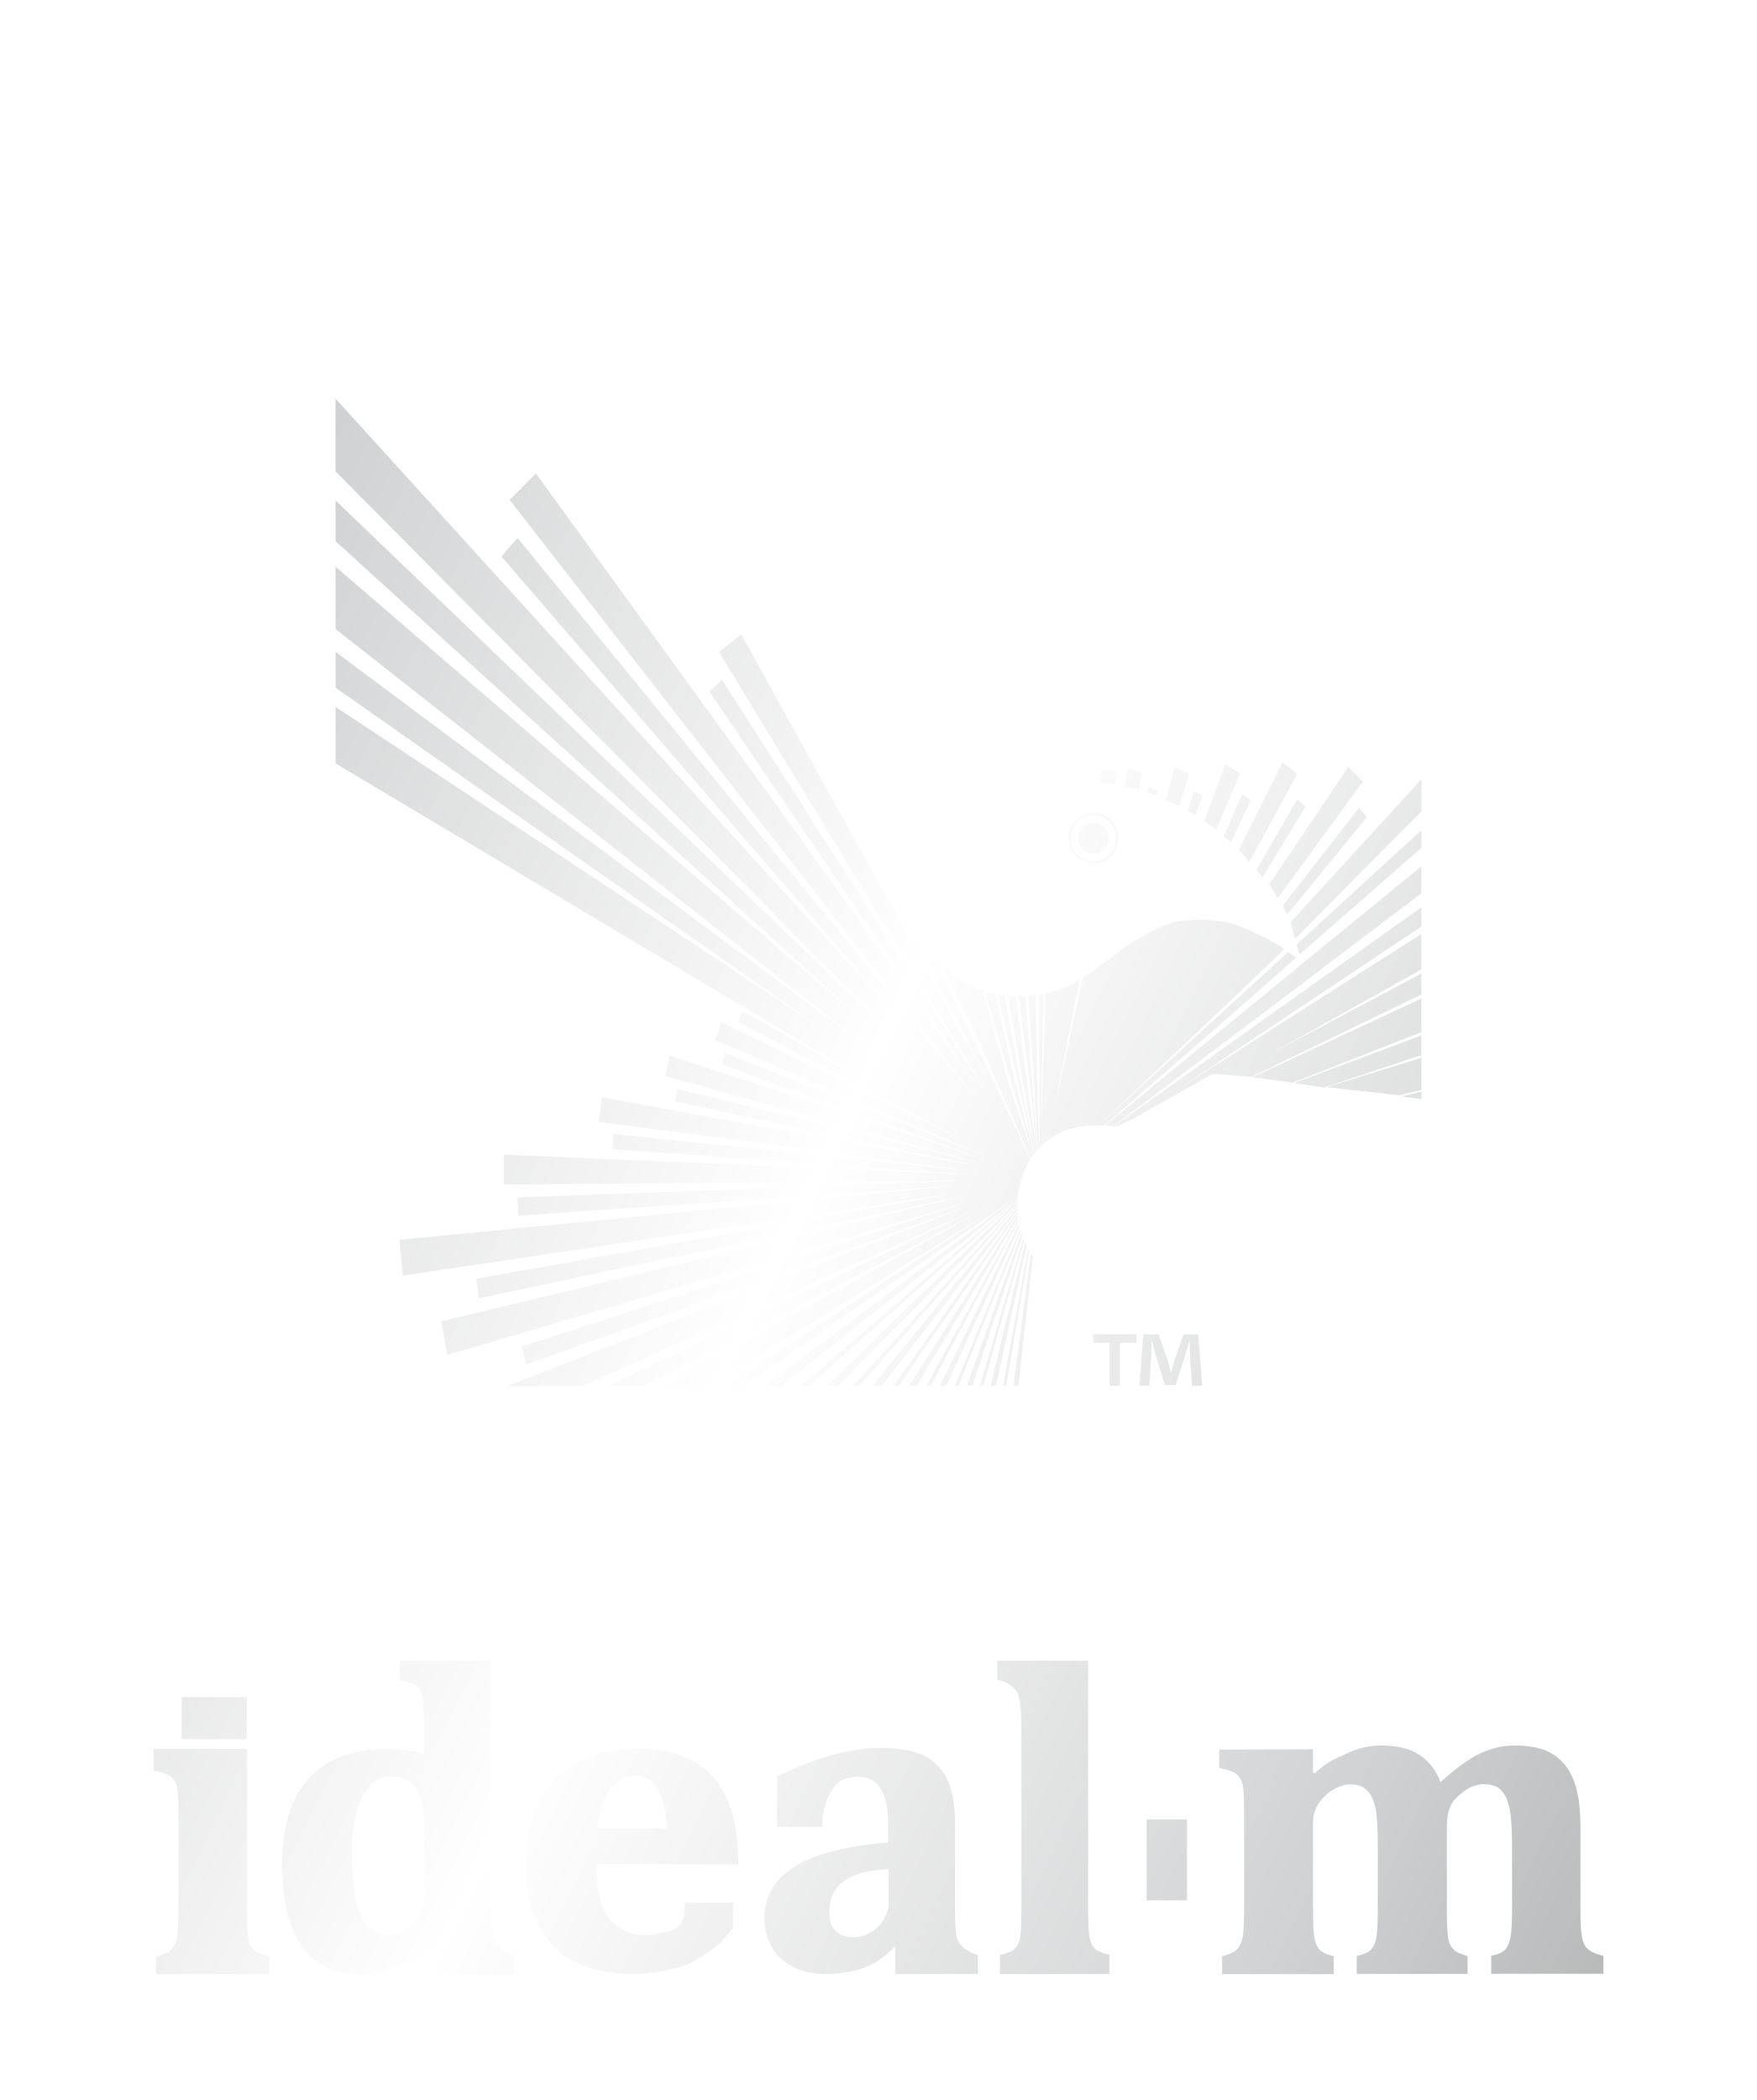
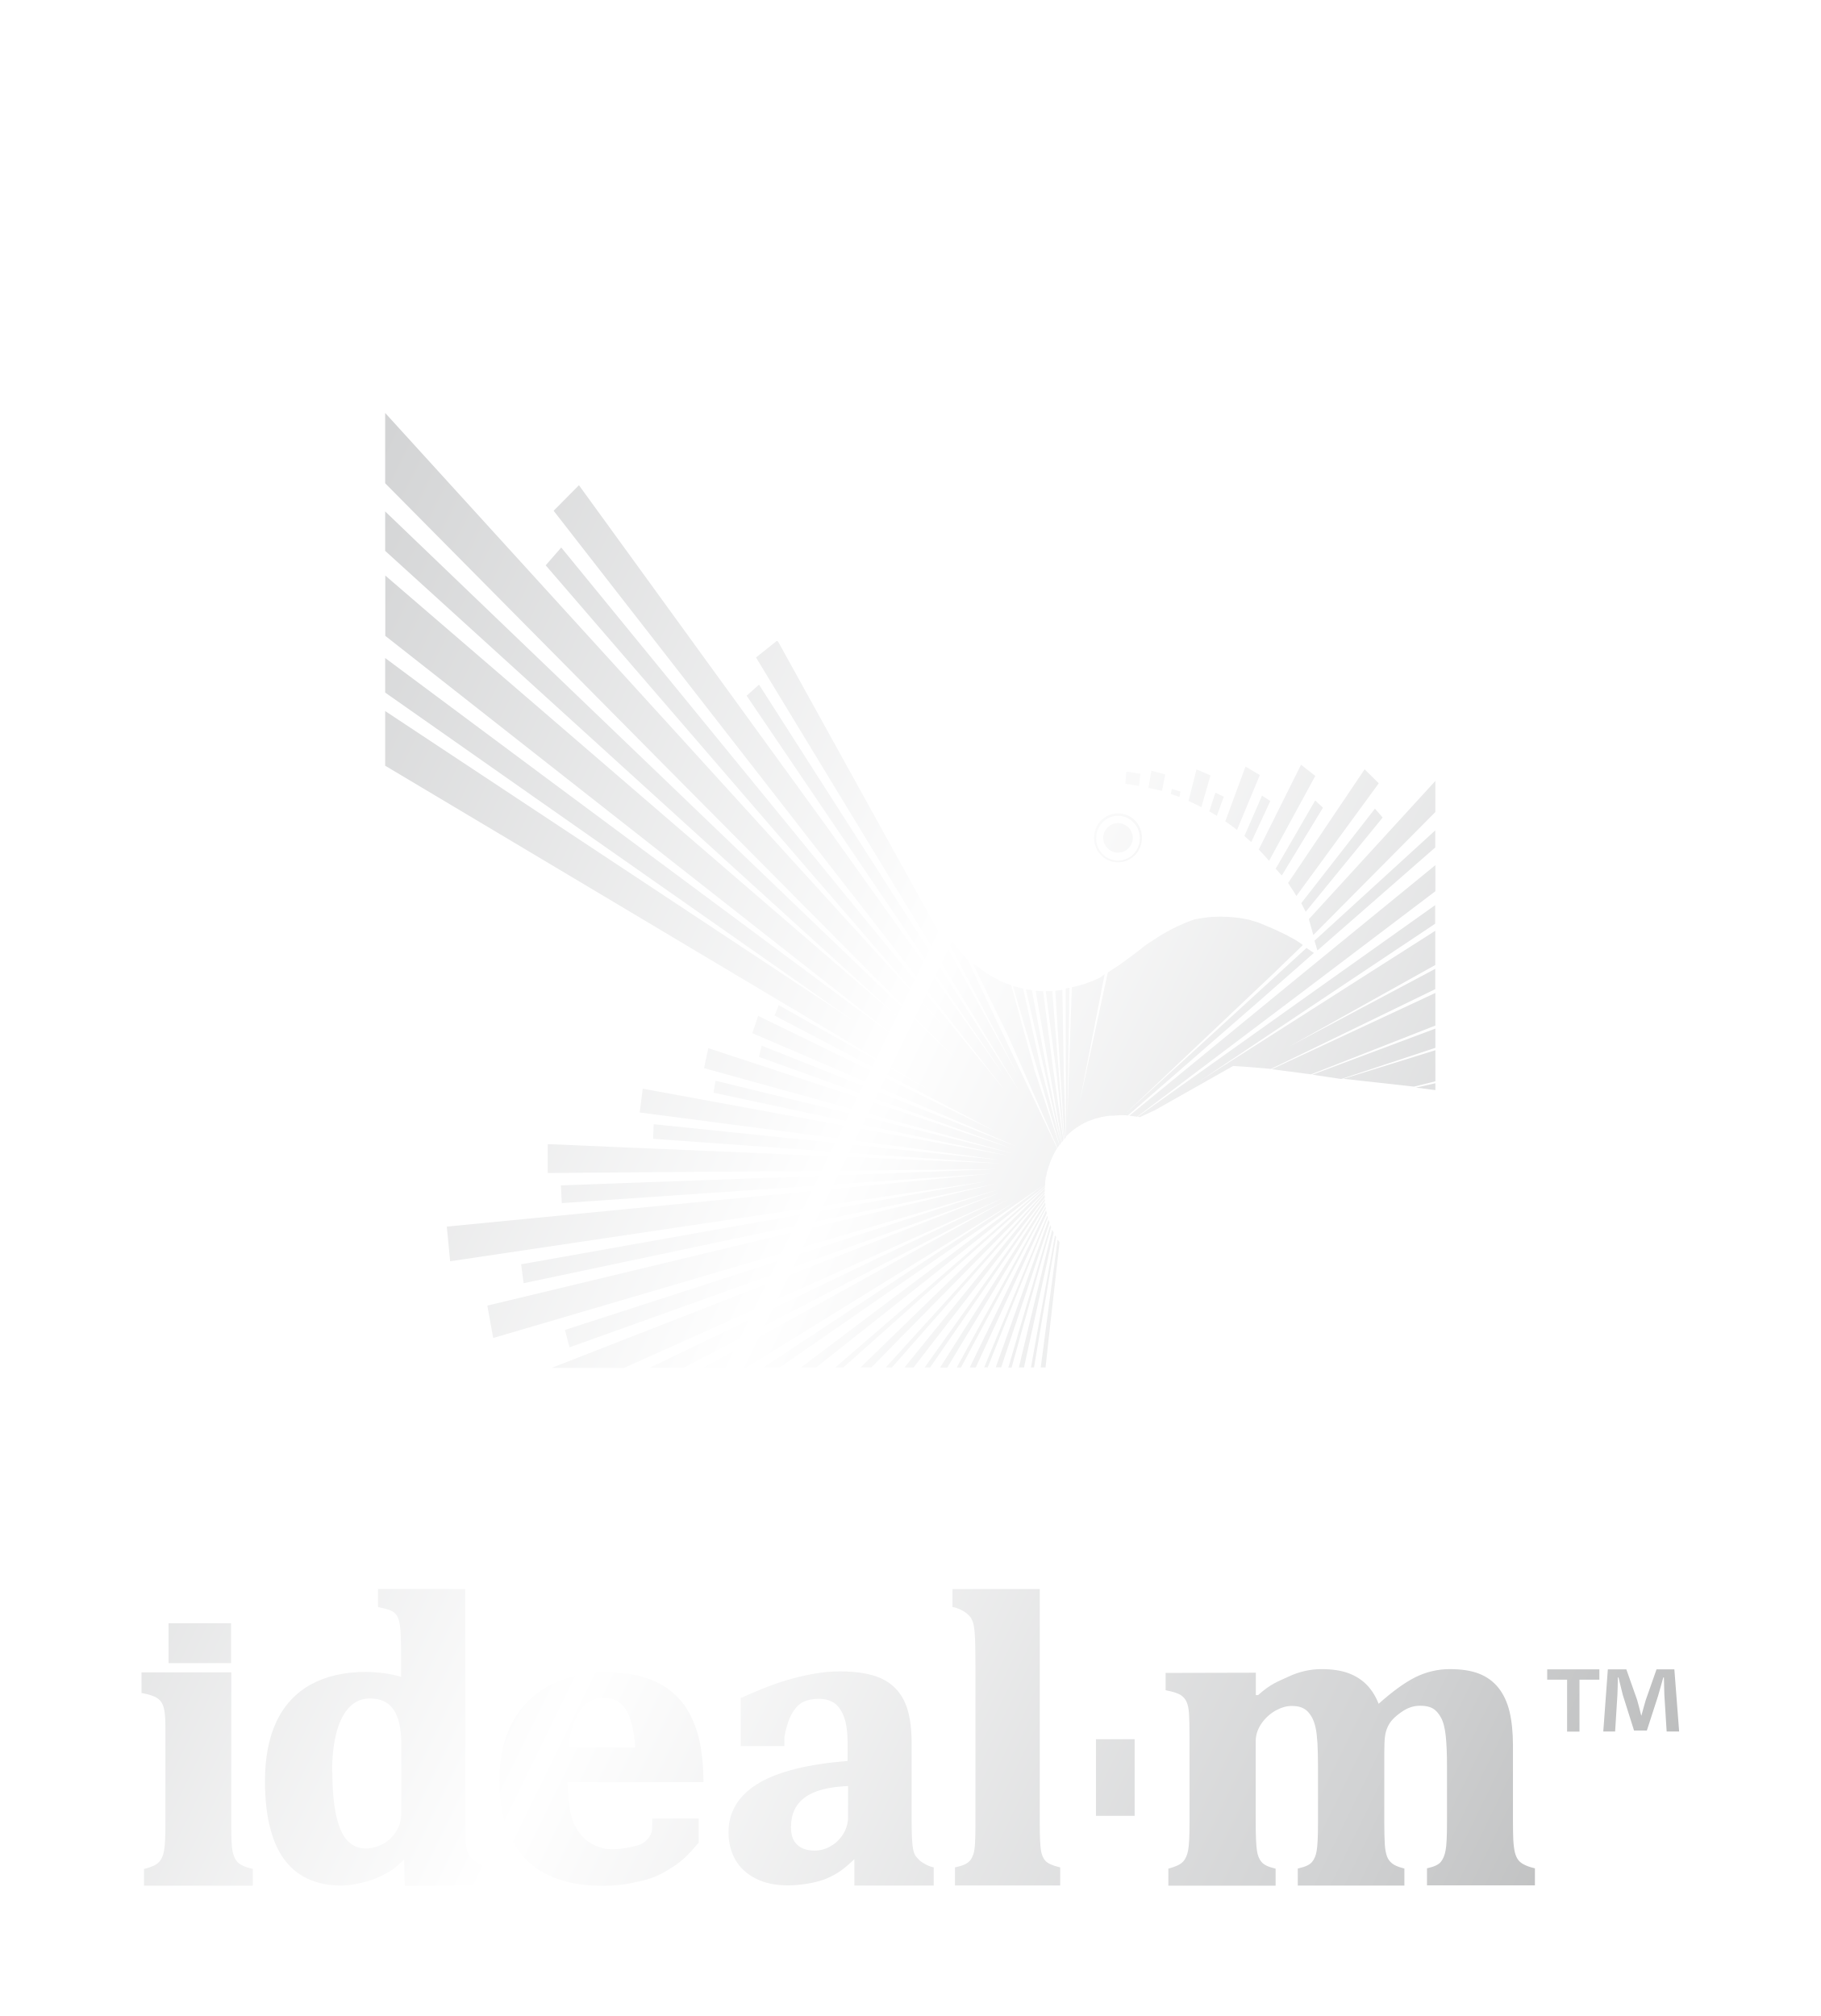
- <svg xmlns="http://www.w3.org/2000/svg" id="Layer_2" data-name="Layer 2" viewBox="-14.64 -38 167.5 200.17">
+ <svg xmlns="http://www.w3.org/2000/svg" id="Layer_2" data-name="Layer 2" viewBox="-13.02 -38 167.5 185.51">
  <defs>
-     <linearGradient id="prata" gradientUnits="userSpaceOnUse" x1="-37.98" y1="9.85" x2="176.20" y2="114.32">
+     <linearGradient id="prata" gradientUnits="userSpaceOnUse" x1="-33.47" y1="3.93" x2="174.93" y2="105.58">
      <stop offset="0" stop-color="#A9AAAA" />
      <stop offset="0.2" stop-color="#D1D2D3" />
      <stop offset="0.5" stop-color="#FFFFFF" />
      <stop offset="0.8" stop-color="#D1D2D3" />
      <stop offset="1" stop-color="#A9AAAA" />
    </linearGradient>
  </defs>
  <g id="Layer_1-2" data-name="Layer 1">
    <g>
-       <rect x="94.68" y="135.43" width="3.84" height="7.71" fill="url(#prata)" />
+       <rect x="87.82" y="122.04" width="3.56" height="7.05" fill="url(#prata)" />
      <g>
-         <path d="M9.99,148.13c-.22-.12-.39-.24-.51-.38-.12-.14-.21-.29-.28-.46s-.13-.36-.17-.58-.07-.54-.09-.96c-.02-.43-.03-1.03-.03-1.8v-15.25H0v2.07l.13.02c.47.09.86.21,1.15.34.27.12.5.29.66.52.16.23.27.54.34.93.06.41.09.96.09,1.63v9.75c0,1.31-.05,2.23-.14,2.72-.09.47-.25.84-.49,1.11-.24.27-.7.49-1.36.66l-.13.03v1.69h10.79v-1.69l-.13-.03c-.38-.09-.7-.2-.93-.32Z" fill="url(#prata)" />
-         <rect x="2.68" y="123.76" width="6.2" height="4.01" fill="url(#prata)" />
+         <path d="M9.27,133.65c-.21-.11-.36-.22-.47-.34-.11-.13-.2-.27-.26-.42s-.12-.33-.16-.53-.07-.5-.09-.88c-.02-.39-.03-.94-.03-1.65v-13.94H0v1.9l.12.02c.44.08.8.19,1.07.31.25.11.46.27.61.47.15.21.25.5.31.85.06.38.09.88.09,1.49v8.91c0,1.2-.04,2.04-.13,2.49-.08.43-.23.77-.46,1.01-.22.25-.65.45-1.26.61l-.12.03v1.54h10.01v-1.55l-.12-.03c-.36-.08-.65-.18-.86-.3Z" fill="url(#prata)" />
+         <rect x="2.49" y="111.37" width="5.75" height="3.67" fill="url(#prata)" />
      </g>
-       <path d="M19.86,150.17c1.02,0,2.76-.39,3.86-.94,1.04-.52,1.39-.75,2.34-1.69l.04,2.64h8.26v-1.83c-.6-.13-1.21-.58-1.46-.79-.21-.18-.4-.4-.5-.64-.11-.26-.18-.61-.21-1.06-.03-.46-.05-1.22-.05-2.25v-23.28h-8.65v1.82l.2.04c.8.16,1.15.33,1.31.43.21.15.38.36.48.63.11.29.2.73.23,1.3.04.59.06,1.63.06,3.09v1.52c-.66-.18-1.25-.3-1.76-.36-.59-.08-1.18-.12-1.78-.12-2.1,0-3.92.42-5.42,1.26-1.5.84-2.66,2.1-3.42,3.73-.75,1.62-1.14,3.64-1.14,5.98,0,3.47.64,6.11,1.88,7.86,1.27,1.77,3.19,2.67,5.72,2.67ZM18.91,138.69c0-1.53.15-2.89.45-4,.29-1.1.72-1.94,1.29-2.51.56-.56,1.21-.84,1.99-.84,1.07,0,1.84.36,2.36,1.1.52.75.78,1.95.78,3.55v6.82c0,.73-.18,1.39-.54,1.95-.37.56-.82.99-1.35,1.26-.54.27-1.08.41-1.62.41-1.13,0-1.95-.6-2.49-1.83-.56-1.28-.85-3.27-.85-5.9h0Z" fill="url(#prata)" />
-       <path d="M82.31,123.28c.12.19.21.46.27.8.06.37.1.82.12,1.36.02.55.03,1.41.03,2.58v15.97c0,.86-.01,1.53-.04,2-.03.44-.08.79-.16,1.03-.09.24-.18.43-.29.58-.11.14-.26.27-.46.38-.21.12-.51.22-.89.31l-.2.04v1.83h10.43v-1.83l-.19-.05c-.64-.17-1.07-.37-1.28-.63-.21-.25-.36-.6-.43-1.04-.08-.47-.12-1.36-.12-2.64v-23.67h-8.66v1.82c.54.07,1.13.4,1.39.62.19.16.37.34.49.53Z" fill="url(#prata)" />
-       <path d="M61.29,139.82c-2.03,1.2-3.06,2.88-3.06,4.98,0,1.04.23,1.98.7,2.79.46.8,1.15,1.44,2.05,1.9h0s0,0,0,0c.89.44,1.94.67,3.14.67s2.9-.24,3.97-.75c1.02-.48,1.55-.85,2.63-1.9v2.65h7.87v-1.83c-.49-.07-1.1-.46-1.29-.6-.15-.11-.27-.27-.39-.4s-.21-.28-.28-.48c-.08-.21-.14-.56-.17-1.02-.04-.48-.06-1.18-.06-2.07v-8c0-1.77-.26-3.19-.76-4.21-.51-1.03-1.29-1.8-2.32-2.26-1.01-.45-2.36-.68-4.02-.68-.64,0-1.29.04-1.93.13-.64.08-1.37.22-2.19.42-.8.2-1.63.45-2.47.76-.82.3-1.87.74-3.12,1.3l-.15.07v4.84h4.32v-.88c.18-1.04.44-1.86.78-2.44.34-.56.71-.95,1.12-1.14.42-.2.92-.3,1.5-.3s1.07.13,1.47.39c.4.25.73.7.99,1.33.27.65.4,1.6.4,2.84v1.7c-3.87.31-6.82,1.05-8.76,2.2ZM70.08,140.16v3.13c0,.58-.15,1.13-.45,1.64-.3.52-.71.94-1.23,1.25-.51.31-1.07.47-1.64.47-.74,0-1.33-.2-1.74-.6-.41-.4-.6-.96-.6-1.74,0-1.34.46-2.33,1.4-3.02h0c.92-.67,2.36-1.05,4.26-1.13Z" fill="url(#prata)" />
-       <path d="M55.74,139.73v-.27c-.02-1.62-.17-3.02-.46-4.16-.27-1.12-.7-2.14-1.25-3.02-.47-.74-1.07-1.39-1.79-1.92-.72-.52-1.59-.94-2.59-1.23h0s0,0,0,0c-.99-.29-2.16-.44-3.46-.44h0s-.06,0-.1,0c-.23,0-.46,0-.69.02-.22.01-.44.03-.66.05-.03,0-.07,0-.1,0-1.5.16-2.87.56-4.08,1.18-1.62.84-2.89,2.1-3.77,3.74-.88,1.63-1.32,3.59-1.32,5.82,0,2.83.58,5.12,1.72,6.83.27.41.56.79.89,1.13,1.7,1.78,4.27,2.69,7.62,2.69,1.19,0,2.31-.13,3.34-.39.73-.15,1.41-.34,1.99-.59.68-.29,1.33-.71,2.02-1.2.73-.51,1.27-1.1,1.9-1.85.05-.05.09-.11.14-.16l.08-.08.07-.07v-2.42l-.03-.03h-4.57l-.02,1.04c-.03.75-.68,1.44-1.4,1.65-.64.19-1.7.39-2.44.39-.29,0-.55,0-.79-.03-1.08-.24-1.95-.75-2.56-1.55-.32-.42-.58-.92-.79-1.52-.28-1.02-.41-2.28-.44-3.61l.03-.03h13.49ZM45.85,131.26c1.05,0,1.84.47,2.34,1.45.41.82.67,2.03.79,3.58h-6.65c.18-1.48.53-2.66,1.04-3.5.62-1.02,1.43-1.52,2.48-1.52Z" fill="url(#prata)" />
-       <path d="M101.59,128.77v1.74l.13.03c.67.14,1.13.3,1.39.47.25.17.44.4.57.67.13.28.21.67.24,1.15.03.5.05,1.27.05,2.32v8.73c0,1.33-.05,2.26-.14,2.75-.09.47-.25.85-.49,1.13-.24.27-.69.5-1.35.67l-.12.03v1.71h10.64v-1.71l-.13-.03c-.61-.15-1.03-.36-1.26-.63-.24-.28-.39-.67-.47-1.17-.08-.52-.11-1.45-.11-2.77v-8.22c0-.62.19-1.22.56-1.77.38-.56.85-.99,1.4-1.31.55-.31,1.09-.47,1.59-.47.38,0,.7.05.94.14.24.09.46.22.63.39.18.17.34.4.48.67.14.28.26.62.34,1,.09.39.14.9.18,1.53.03.64.05,1.44.05,2.36v5.69c0,1.34-.04,2.28-.13,2.78-.08.48-.24.86-.47,1.14-.23.27-.66.48-1.28.62l-.13.03v1.71h10.57v-1.71l-.12-.03c-.5-.14-.88-.3-1.11-.49-.22-.19-.39-.42-.49-.7-.11-.29-.18-.69-.21-1.18-.03-.5-.05-1.24-.05-2.2v-6.93c0-.82.02-1.42.07-1.78.05-.35.14-.67.27-.95s.3-.53.52-.76.49-.46.8-.69c.3-.22.61-.39.92-.5.3-.11.63-.16.98-.16.51,0,.93.09,1.24.27.31.18.58.49.81.91.23.43.39,1.04.48,1.81.09.79.13,1.82.13,3.1v5.69c0,1.33-.05,2.26-.14,2.78-.09.49-.25.88-.47,1.15-.22.27-.64.48-1.25.62l-.13.03v1.71h10.7v-1.71l-.13-.03c-.37-.09-.69-.21-.96-.35-.25-.13-.44-.29-.58-.47-.14-.19-.25-.43-.33-.74-.08-.31-.13-.74-.16-1.27-.02-.54-.03-1.13-.03-1.74v-7.75c0-1.31-.11-2.46-.34-3.4-.23-.96-.59-1.77-1.1-2.41s-1.16-1.13-1.93-1.43c-.77-.3-1.74-.46-2.91-.46s-2.33.28-3.42.82c-1.03.52-2.26,1.42-3.64,2.67-.29-.75-.67-1.37-1.13-1.86-.5-.53-1.12-.94-1.84-1.22-.72-.27-1.63-.41-2.7-.41s-2.21.25-3.27.76c-1.04.49-1.71.67-3,1.85h-.22v-2.25" fill="url(#prata)" />
+       <path d="M18.42,135.51c.94,0,2.56-.36,3.58-.86.97-.48,1.29-.69,2.17-1.55l.04,2.42h7.66v-1.67c-.56-.12-1.12-.53-1.36-.72-.2-.16-.37-.37-.47-.59-.1-.24-.17-.56-.2-.97-.03-.42-.05-1.12-.05-2.06v-21.29h-8.03v1.66l.19.04c.74.15,1.07.3,1.21.4.2.14.35.32.45.57.11.27.18.67.22,1.19.04.54.06,1.49.06,2.82v1.39c-.62-.16-1.16-.27-1.63-.33-.54-.07-1.1-.11-1.65-.11-1.95,0-3.64.39-5.02,1.15-1.4.77-2.46,1.92-3.17,3.41-.7,1.48-1.06,3.32-1.06,5.47,0,3.17.59,5.59,1.75,7.19,1.18,1.62,2.96,2.44,5.31,2.44ZM17.54,125.02c0-1.4.14-2.64.42-3.66.27-1,.67-1.77,1.2-2.3.52-.52,1.12-.77,1.84-.77.99,0,1.71.33,2.18,1.01.48.69.73,1.78.73,3.24v6.24c0,.67-.17,1.27-.5,1.78-.34.52-.76.9-1.25,1.15-.5.25-1.01.38-1.51.38-1.05,0-1.81-.55-2.31-1.67-.52-1.17-.78-2.99-.78-5.4h0Z" fill="url(#prata)" />
+       <path d="M76.34,110.93c.11.17.2.42.25.73.06.33.09.75.11,1.24.02.5.03,1.29.03,2.36v14.6c0,.79-.01,1.4-.04,1.83-.03.41-.08.72-.15.94-.08.22-.17.4-.27.53-.1.13-.24.25-.42.35-.19.11-.47.2-.82.28l-.18.04v1.67h9.68v-1.67l-.18-.04c-.59-.15-.99-.34-1.19-.57-.2-.23-.34-.55-.4-.95-.07-.43-.11-1.24-.11-2.41v-21.64h-8.03v1.66c.5.07,1.05.37,1.29.57.18.15.34.31.45.48Z" fill="url(#prata)" />
+       <path d="M56.85,126.05c-1.88,1.1-2.84,2.63-2.84,4.55,0,.95.22,1.81.64,2.55.43.74,1.07,1.32,1.9,1.73h0s0,0,0,0c.82.41,1.8.61,2.91.61s2.69-.22,3.69-.68c.95-.44,1.44-.78,2.44-1.73v2.43h7.3v-1.68c-.46-.07-1.02-.42-1.19-.55-.14-.1-.25-.25-.36-.36s-.19-.25-.26-.44c-.07-.2-.13-.51-.16-.94-.04-.44-.06-1.07-.06-1.89v-7.32c0-1.62-.24-2.92-.7-3.85-.48-.95-1.2-1.64-2.16-2.06-.93-.41-2.19-.62-3.72-.62-.59,0-1.2.04-1.79.12-.59.08-1.27.21-2.03.39-.74.18-1.51.41-2.29.69-.76.28-1.74.67-2.89,1.19l-.14.06v4.42h4.01v-.8c.16-.95.41-1.7.72-2.23.31-.51.66-.87,1.04-1.04.39-.18.86-.28,1.4-.28s.99.12,1.37.35c.37.23.68.64.92,1.22.25.6.37,1.47.37,2.6v1.55c-3.59.29-6.33.96-8.12,2.01ZM65.01,126.36v2.86c0,.53-.14,1.03-.42,1.5-.28.47-.66.86-1.14,1.14-.48.29-.99.43-1.52.43-.69,0-1.23-.18-1.61-.55-.38-.36-.56-.88-.56-1.59,0-1.23.42-2.13,1.3-2.77h0c.85-.62,2.18-.96,3.95-1.03Z" fill="url(#prata)" />
+       <path d="M51.7,125.97v-.24c-.02-1.48-.16-2.76-.42-3.8-.25-1.03-.65-1.96-1.16-2.76-.44-.68-1-1.27-1.66-1.75-.66-.48-1.47-.86-2.4-1.13h0s0,0,0,0c-.92-.27-2-.4-3.21-.4h0s-.06,0-.09,0c-.21,0-.43,0-.64.02-.21.01-.41.03-.61.05-.03,0-.06,0-.09,0-1.39.15-2.66.51-3.78,1.08-1.5.77-2.68,1.92-3.49,3.42-.81,1.49-1.22,3.28-1.22,5.32,0,2.59.54,4.68,1.59,6.25.25.37.52.72.83,1.04,1.57,1.62,3.96,2.46,7.07,2.46,1.11,0,2.14-.12,3.1-.35.67-.13,1.31-.31,1.85-.54.63-.27,1.23-.65,1.87-1.09.67-.47,1.18-1,1.76-1.69.04-.05.08-.1.13-.15l.07-.07.07-.07v-2.21l-.03-.02h-4.24l-.02.95c-.03.69-.63,1.31-1.29,1.51-.59.17-1.57.36-2.26.36-.27,0-.51,0-.73-.03-1.01-.22-1.81-.68-2.37-1.42-.3-.38-.54-.84-.73-1.39-.26-.93-.38-2.08-.41-3.3l.03-.03h12.51ZM42.53,118.22c.97,0,1.71.43,2.17,1.32.38.75.63,1.85.73,3.27h-6.17c.17-1.35.49-2.43.97-3.2.58-.94,1.33-1.39,2.3-1.39Z" fill="url(#prata)" />
+       <path d="M94.23,115.94v1.59l.12.03c.62.12,1.05.27,1.29.43.23.16.41.36.52.62.12.26.19.62.22,1.05.03.45.05,1.16.05,2.12v7.98c0,1.21-.04,2.06-.13,2.51-.08.43-.23.78-.46,1.03-.22.25-.64.45-1.25.62l-.11.03v1.57h9.87v-1.57l-.12-.03c-.56-.13-.96-.33-1.17-.58-.22-.25-.37-.61-.43-1.07-.07-.48-.11-1.32-.11-2.53v-7.52c0-.57.18-1.11.52-1.61.35-.51.79-.91,1.3-1.2.51-.28,1.01-.43,1.47-.43.35,0,.65.04.87.12.22.08.42.2.59.36.16.16.31.36.45.62.13.26.24.57.31.91.08.35.13.82.17,1.4.03.59.05,1.32.05,2.16v5.2c0,1.23-.04,2.09-.12,2.55-.07.44-.22.79-.43,1.04-.21.25-.61.44-1.19.57l-.12.03v1.57h9.81v-1.57l-.11-.03c-.47-.12-.82-.27-1.03-.45-.21-.17-.37-.38-.46-.64-.1-.27-.17-.63-.2-1.08-.03-.46-.05-1.13-.05-2.01v-6.34c0-.75.02-1.3.07-1.63.04-.32.13-.61.25-.87s.28-.49.48-.7.45-.42.75-.63c.28-.2.57-.36.85-.45.28-.1.58-.15.91-.15.48,0,.86.08,1.15.25.29.16.54.45.75.83.22.39.36.95.44,1.66.08.72.12,1.67.12,2.83v5.2c0,1.21-.04,2.07-.13,2.54-.08.45-.23.8-.43,1.05-.2.25-.59.44-1.16.57l-.12.03v1.57h9.93v-1.57l-.12-.03c-.34-.08-.64-.19-.89-.32-.23-.12-.41-.26-.53-.43-.13-.17-.23-.4-.3-.67-.07-.29-.12-.67-.15-1.16-.02-.49-.03-1.03-.03-1.59v-7.09c0-1.2-.11-2.25-.31-3.11-.21-.87-.55-1.61-1.02-2.2s-1.07-1.03-1.79-1.31c-.71-.28-1.62-.42-2.7-.42s-2.16.25-3.17.75c-.96.48-2.09,1.3-3.37,2.44-.27-.69-.63-1.25-1.05-1.7-.47-.49-1.04-.86-1.71-1.11-.67-.25-1.51-.38-2.51-.38s-2.05.23-3.04.7c-.96.45-1.58.62-2.78,1.69h-.21v-2.06" fill="url(#prata)" />
+       <path d="M134.14,115.61v.95h-1.83v4.78h-1.14v-4.78h-1.83v-.95h4.8ZM140.33,121.33l-.21-3.37c-.02-.44-.02-.99-.04-1.6h-.06c-.15.51-.32,1.18-.48,1.7l-1.03,3.18h-1.18l-1.03-3.26c-.11-.44-.27-1.12-.4-1.62h-.06c0,.53-.02,1.07-.04,1.6l-.21,3.37h-1.09l.42-5.72h1.7l.99,2.8c.13.44.23.86.38,1.45h.02c.15-.53.27-1.01.4-1.43l.99-2.82h1.64l.44,5.72h-1.14Z" fill="url(#prata)" />
    </g>
    <g>
-       <path d="M91.65,36.76l.14-1.2-1.39-.22-.09,1.21c.45.05.89.12,1.34.2h0Z" fill="url(#prata)" />
-       <polygon points="94.24 35.63 92.88 35.26 92.59 36.96 93.93 37.25 94.24 35.63" fill="url(#prata)" />
-       <polygon points="98.71 35.73 97.33 35.14 96.54 38.24 97.8 38.85 98.71 35.73" fill="url(#prata)" />
-       <path d="M101.32,41.1l2.25-5.41-1.41-.83-1.99,5.4c.39.27.78.55,1.15.84h0Z" fill="url(#prata)" />
-       <path d="M104.48,44.14h0s4.55-8.37,4.55-8.37l-1.4-1.1-4.17,8.35c.35.36.69.74,1.01,1.12Z" fill="url(#prata)" />
-       <path d="M106.69,46.83c.16.25.32.49.48.78h0s8.12-11.11,8.12-11.11l-1.39-1.39-7.54,11.2c.12.19.22.35.32.51Z" fill="url(#prata)" />
-       <polygon points="108.84 51.47 120.87 39.33 120.87 36.28 108.4 49.9 108.84 51.47" fill="url(#prata)" />
-       <polygon points="95.74 37.32 94.89 37.07 94.79 37.56 95.65 37.86 95.74 37.32" fill="url(#prata)" />
-       <path d="M99.32,39.71h0s.69-1.88.69-1.88l-.83-.4-.6,1.85c.23.13.47.27.74.44Z" fill="url(#prata)" />
-       <path d="M102.72,42.3h0s1.87-4.05,1.87-4.05l-.81-.53-1.74,3.98c.24.21.46.4.67.6Z" fill="url(#prata)" />
-       <path d="M105.14,44.93s.11.12.22.24l.04.05c.13.15.28.3.34.38h0s4.06-6.69,4.06-6.69l-.77-.71-3.9,6.74Z" fill="url(#prata)" />
-       <polygon points="107.65 48.33 108.08 49.17 115.67 39.88 114.91 39.01 107.65 48.33" fill="url(#prata)" />
-       <path d="M109.1,52.47c.04.17.09.34.15.51h0s11.62-10.16,11.62-10.16v-1.68l-11.9,10.88c.05.16.09.31.13.45Z" fill="url(#prata)" />
-       <path d="M90.7,69.28c.25.02.51.05.77.09h0s17.01-12.84,17.01-12.84l12.38-9.38v-2.57l-13.12,10.73-17.04,13.98Z" fill="url(#prata)" />
-       <path d="M81.33,64.6l-.03-.05-2.25-8.15c-.32-.11-.64-.23-1.01-.38l-.24-.1v-.04c-.81-.38-1.54-.86-2.17-1.4-.06-.04-.12-.08-.18-.12l-.02-.02c-.06-.04-.12-.08-.18-.12h0s3.59,7.37,3.59,7.37l4.78,10.85c.06-.1.13-.2.2-.29l-2.52-7.55h.03Z" fill="url(#prata)" />
-       <path d="M91.54,69.38s.06,0,.09.01c.04,0,.08.01.11.02h0s1.52-.7,1.52-.7l7.67-4.34,1.62.1,2.11.18,10.05-4.87,6.15-2.99v-2l-14.39,7.66,14.39-8.04v-3.38l-6.52,4.15-16.66,10.62,10.62-7.1,12.56-8.38v-1.83l-13.05,9.28-16.27,11.59Z" fill="url(#prata)" />
-       <path d="M82.38,76.33s0-.03,0-.05v-.03l-13.93,12.05-6.71,5.79h.79l19.86-17.69s0-.04,0-.06Z" fill="url(#prata)" />
-       <path d="M82.36,76.73v-.02c0-.07,0-.16,0-.24v-.02s-14.06,13.66-14.06,13.66l-4.11,3.98h1.07l3.4-3.46,13.7-13.9Z" fill="url(#prata)" />
-       <polygon points="104.8 64.67 104.75 64.69 108.62 65.2 120.87 60.38 120.87 57.17 104.79 64.67 104.8 64.67" fill="url(#prata)" />
-       <polygon points="118.76 66.4 120.87 65.89 120.87 62.82 111.81 65.63 118.76 66.4" fill="url(#prata)" />
-       <polygon points="118.95 66.51 120.87 66.75 120.87 66.07 118.95 66.51" fill="url(#prata)" />
-       <path d="M82.36,76.88s0-.04,0-.06v-.02s-11.51,12.71-11.51,12.71l-4.15,4.58h.61l15.05-17.11s0-.07,0-.1Z" fill="url(#prata)" />
-       <polygon points="108.78 65.22 108.74 65.23 111.58 65.66 120.87 62.58 120.87 60.69 108.77 65.22 108.78 65.22" fill="url(#prata)" />
-       <path d="M82.39,76.2s0-.09.02-.13c0-.01,0-.03,0-.04v-.05s0-.05,0-.05v-.06s.01,0,.01,0v-.09c.02-.1.04-.2.04-.31v-.12s.04-.02.04-.02c0-.02.04-.18.04-.18.01-.07.03-.13.04-.19l.02-.07c.01-.05.03-.1.04-.15l.04-.15s.06-.21.06-.21c.21-.68.5-1.31.86-1.88l-8.82-18.55c-.2-.2-.42-.44-.64-.7-.05-.06-.1-.11-.14-.17-.57-.69-1.05-1.4-1.33-1.95l-.27.14,7.29,13.96-9.25-16.69-14.34-25.94-.13-.09-2.06,1.64,25.99,42.8-10.38-16.2-15.31-23.93-1.22,1.09,15.86,23.42,9.65,14.21-17.69-24.83L36.45,7.13l-2.5,2.52,44.5,57.16-18.64-22.82-25.11-30.71-1.54,1.76,25.78,29.9,13.65,15.83-26.35-28.97L17.35,0v6.93l27.01,27.27,29.36,29.58L17.35,9.7v3.89l51.3,46.62-35.03-30.19-16.27-14v5.94l14.29,11.23,37.24,29.26-35.97-26.72-15.56-11.59v3.41l14.47,10.16,31.98,22.4L17.35,29.38v5.39l36.39,21.71,17.35,10.34-14.95-8.44-.41,1.03,21.83,11.45-23.44-11.42-.58,1.7,15.88,6.81,10.22,4.38-9.68-3.82-15.49-6.15-.27,1.11,15.58,5.62,9.33,3.39-11.55-3.83-18.36-6.05-.42,1.97,30.4,8.41-11.2-2.77-18.06-4.4-.21,1.18,18.16,3.89,10.9,2.31-13.98-2.55-22.04-4.05-.3,2.35,22.2,2.91,13.4,1.79-12.59-1.31-21.63-2.23-.07,1.44,21.65,1.55,12.7.88-44.73-1.91v2.85s27.59-.21,27.59-.21l16.63-.17-15.7.61-27.22,1,.09,1.74,42.4-2.92-19.77,1.91-33.96,3.31.33,3.41,52.78-7.87-15.75,2.82-30.03,5.35.24,1.86,29.88-6.31,16.7-3.51-17.85,4.27-32.31,7.75.58,3.2,32.02-9.41,17.72-5.21-14.73,4.79-27.94,9.04.45,1.71,27.66-9.91,14.74-5.32-15.74,6.16-28.42,11.1h7.13l37.42-16.77-13.36,6.42-21.54,10.36h3.32l18.48-9.58,13.52-7.02-30.02,16.61h4.2l11.95-7.38,14.67-9.06-12.8,8.42-12.15,8.02h1.61l10.82-7.48,15.14-10.46-15.69,11.8-8.15,6.14h1.5l7-5.54,15.58-12.35Z" fill="url(#prata)" />
-       <path d="M82.37,77.26c0-.06,0-.12-.02-.19l-11.45,14.12-2.35,2.9h.88l12.94-16.75v-.08Z" fill="url(#prata)" />
-       <path d="M81.8,63.79h.03s0-.02,0-.02h-.01s-1.58-7.03-1.58-7.03c-.36-.08-.71-.18-1.01-.26h0l2.18,7.47,2.42,8.21c.04-.05.08-.11.12-.16l-2.12-8.09-.03-.11Z" fill="url(#prata)" />
-       <path d="M83.83,81.76c-.05-.06-.09-.13-.14-.22l-.05-.06-1.15,8.74-.51,3.86h.47l.42-3.8.97-8.54Z" fill="url(#prata)" />
-       <path d="M83.24,80.78l-.05-.09c-.03-.06-.06-.12-.1-.18l-2.38,9.81-.9,3.77h.5l.8-3.67,2.12-9.64Z" fill="url(#prata)" />
-       <path d="M83.48,81.22s-.03-.04-.04-.07c-.02-.03-.04-.06-.07-.08l-1.54,8.38-.84,4.64h.3l.77-4.59,1.42-8.28Z" fill="url(#prata)" />
-       <path d="M84.11,56.86c-.23.04-.47.07-.7.1l.9,14.6c.05-.05.09-.1.14-.15l-.21-6.43-.14-8.11Z" fill="url(#prata)" />
-       <path d="M108.91,53.25l-.75-.5-17.98,16.45,14.68-13.9,2.93-2.83c-.11-.09-.21-.16-.31-.23-.23-.16-.48-.31-.79-.48,0,0-.02-.01-.03-.02h-.02c-.14-.09-.28-.16-.42-.24-.07-.04-.14-.07-.22-.11-.2-.1-.39-.19-.56-.27l-.12-.06h0s0,0,0,0c-.23-.11-.46-.21-.7-.32l-1.19-.49h0s-.07-.02-.07-.02c-.17-.05-.37-.11-.58-.18l-.14-.05h0s-.1-.03-.1-.03c-.21-.05-.38-.08-.54-.1l-.16-.03c-.24-.04-.47-.07-.69-.09l-.17-.02c-.39-.04-.8-.06-1.21-.06h-.1s-.09,0-.09,0c-.21,0-.42.01-.63.03h-.15s-.05.01-.05.01c-.23.02-.46.04-.72.08l-.15.02h-.05c-.24.04-.43.08-.62.12h-.06s-.05.02-.05.02l-.18.06c-.45.16-.9.35-1.35.56l-.1.05-.15.07c-.2.1-.42.22-.67.35l-.15.08-.11.06c-.22.12-.43.25-.65.38l-.12.07-.15.09c-.19.12-.38.24-.56.36l-.14.09-.13.09c-.14.1-.28.19-.42.29-.31.25-.61.48-.89.7-.21.16-.42.32-.63.47,0,0-.45.33-.53.39l-.19.14c-.16.12-.33.23-.49.35-.32.22-.6.4-.87.56l-.03.12h-.02s-2.76,12.75-2.76,12.75l2.48-12.69c-.12.12-.27.22-.45.34l-.1.06c-.09.05-.19.1-.32.16-.11.05-.23.1-.34.14-.12.05-.24.09-.36.14-.13.05-.26.1-.39.14-.13.04-.26.08-.38.12-.08.02-.15.04-.23.07-.21.06-.41.1-.62.15-.01,0-.03,0-.05.01l-.44,12.93.2-12.89-.15.04c-.07.02-.14.03-.22.05l.03,14.58c.31-.32.67-.62,1.07-.89l.09-.06c.22-.14.45-.28.7-.41l.07-.03c.15-.07.31-.14.43-.19h.02s.08-.03.08-.03h.02s.33-.13.33-.13l.13-.04c.14-.04.29-.08.42-.11l.07-.02h.03s.05-.02.05-.02c.04,0,.09-.02.14-.03l.25-.04c.14-.02.28-.05.43-.07.01,0,.03,0,.04,0h.03s.02,0,.02,0h.06s.08-.01.11-.01h.16s.24-.02.24-.02c.12,0,.24-.02.37-.02.02,0,.04,0,.07,0,.02,0,.03,0,.05,0,.02,0,.04,0,.06,0,.02,0,.04,0,.06,0,.01,0,.03,0,.05,0,.01,0,.03,0,.04,0,.12,0,.24,0,.36.02h.1s13.16-11.46,13.16-11.46l5.17-4.56Z" fill="url(#prata)" />
-       <path d="M82.2,57c-.22,0-.43-.02-.67-.04h-.06s2.59,14.9,2.59,14.9c.04-.05.08-.1.12-.15l.02-.03-1.03-7.18-.97-7.51Z" fill="url(#prata)" />
-       <path d="M82.63,57h-.16s1.1,8.44,1.1,8.44l.64,6.22s.05-.06.07-.08l-1.16-14.6c-.17.01-.33.02-.49.03Z" fill="url(#prata)" />
-       <path d="M81.11,56.9c-.08-.01-.15-.02-.23-.03h-.04c-.11-.02-.22-.04-.33-.06l1.91,8.34,1.54,6.83s.06-.08.09-.11l-1.4-6.78-1.54-8.18Z" fill="url(#prata)" />
-       <path d="M82.47,78.41s0-.06-.01-.1c0-.03,0-.05-.03-.08l-6.07,10.97-2.68,4.88h.42l2.52-4.72,5.85-10.96Z" fill="url(#prata)" />
-       <path d="M82.57,78.89v-.02c-.02-.08-.04-.17-.07-.26l-5.77,11.88-1.75,3.6h.59l1.55-3.37,5.45-11.83Z" fill="url(#prata)" />
-       <path d="M82.97,80.35l.03-.1v-.02c-.03-.06-.06-.11-.09-.17l-2.76,9.36-1.36,4.67h.32l1.27-4.57,2.59-9.17Z" fill="url(#prata)" />
-       <path d="M82.38,77.68s0-.07,0-.12c0-.03,0-.06-.02-.1l-8.44,11.86-3.38,4.76h.53l3.12-4.52,8.19-11.88Z" fill="url(#prata)" />
-       <path d="M82.43,78.06v-.07c-.02-.06-.02-.12-.05-.18l-8.22,12.95-2.11,3.33h.7l1.78-2.96,7.89-13.07Z" fill="url(#prata)" />
-       <path d="M82.68,79.32s-.02-.06-.02-.07c-.01-.03-.02-.06-.04-.1l-4.24,10.18-1.97,4.76h.34l1.86-4.66,4.08-10.11Z" fill="url(#prata)" />
-       <path d="M82.84,79.83s-.03-.1-.05-.16v-.04s-.06-.1-.06-.1l-3.86,10.79-1.34,3.75h.53l1.19-3.57,3.58-10.69Z" fill="url(#prata)" />
-       <path d="M89.59,44.29c1.28,0,2.35-1.05,2.35-2.41s-1.02-2.41-2.35-2.41-2.35,1.05-2.35,2.41,1.05,2.41,2.35,2.41ZM89.59,39.71c1.18,0,2.15.98,2.15,2.21s-.96,2.21-2.15,2.21-2.15-.98-2.15-2.21.96-2.21,2.15-2.21Z" fill="url(#prata)" />
-       <path d="M89.59,43.35c.8,0,1.46-.66,1.46-1.46s-.66-1.46-1.46-1.46-1.46.66-1.46,1.46.66,1.46,1.46,1.46Z" fill="url(#prata)" />
-       <path d="M93.69,89.19v.81h-1.57v4.09h-.97v-4.09h-1.57v-.81h4.11ZM98.99,94.09l-.18-2.88c-.02-.38-.02-.85-.04-1.37h-.05c-.13.43-.27,1.01-.41,1.46l-.88,2.72h-1.01l-.88-2.79c-.09-.38-.23-.95-.34-1.39h-.05c0,.45-.02.92-.04,1.37l-.18,2.88h-.94l.36-4.9h1.46l.85,2.39c.11.38.2.74.32,1.24h.02c.13-.45.23-.86.34-1.22l.85-2.41h1.4l.38,4.9h-.97Z" fill="url(#prata)" />
+       <path d="M91.78,34.32l.13-1.12-1.3-.2-.08,1.13c.42.05.84.11,1.25.19h0Z" fill="url(#prata)" />
+       <polygon points="94.19 33.26 92.92 32.92 92.65 34.5 93.9 34.77 94.19 33.26" fill="url(#prata)" />
+       <polygon points="98.36 33.35 97.07 32.8 96.34 35.7 97.52 36.27 98.36 33.35" fill="url(#prata)" />
+       <path d="M100.8,38.37l2.1-5.05-1.32-.78-1.86,5.04c.37.25.73.51,1.07.78h0Z" fill="url(#prata)" />
+       <path d="M103.75,41.21h0s4.25-7.81,4.25-7.81l-1.31-1.03-3.89,7.8c.33.34.65.69.95,1.04Z" fill="url(#prata)" />
+       <path d="M105.81,43.72c.15.24.3.46.45.73h0s7.58-10.37,7.58-10.37l-1.3-1.29-7.04,10.46c.11.17.21.33.3.47Z" fill="url(#prata)" />
+       <polygon points="107.82 48.04 119.05 36.72 119.05 33.86 107.41 46.58 107.82 48.04" fill="url(#prata)" />
+       <polygon points="95.59 34.84 94.8 34.6 94.71 35.06 95.51 35.34 95.59 34.84" fill="url(#prata)" />
+       <path d="M98.94,37.07h0s.64-1.76.64-1.76l-.77-.37-.56,1.72c.21.12.44.25.69.41Z" fill="url(#prata)" />
+       <path d="M102.11,39.49h0s1.75-3.78,1.75-3.78l-.76-.5-1.62,3.72c.23.2.43.38.63.56Z" fill="url(#prata)" />
+       <path d="M104.36,41.94s.11.11.2.22l.04.05c.12.14.26.28.32.35h0s3.79-6.24,3.79-6.24l-.72-.66-3.64,6.29Z" fill="url(#prata)" />
+       <polygon points="106.71 45.11 107.12 45.9 114.2 37.23 113.49 36.41 106.71 45.11" fill="url(#prata)" />
+       <path d="M108.06,48.98c.04.16.08.32.14.48h0s10.84-9.48,10.84-9.48v-1.57l-11.11,10.15c.05.15.08.29.12.42Z" fill="url(#prata)" />
+       <path d="M90.89,64.67c.24.02.47.05.72.09h0s15.88-11.99,15.88-11.99l11.56-8.76v-2.4l-12.25,10.01-15.91,13.05Z" fill="url(#prata)" />
+       <path d="M82.14,60.31l-.02-.04-2.1-7.61c-.3-.1-.59-.22-.94-.36l-.22-.09v-.04c-.75-.36-1.43-.8-2.03-1.31-.06-.04-.11-.08-.17-.11l-.02-.02c-.06-.04-.11-.08-.17-.11h0s3.35,6.88,3.35,6.88l4.46,10.13c.06-.09.12-.18.18-.27l-2.35-7.05h.03Z" fill="url(#prata)" />
+       <path d="M91.67,64.77s.06,0,.08.01c.04,0,.07,0,.11.02h0s1.42-.66,1.42-.66l7.16-4.05,1.51.1,1.97.17,9.38-4.55,5.74-2.79v-1.87l-13.44,7.15,13.44-7.5v-3.15l-6.09,3.88-15.55,9.92,9.91-6.63,11.72-7.82v-1.71l-12.19,8.66-15.19,10.82Z" fill="url(#prata)" />
+       <path d="M83.12,71.25s0-.03,0-.05v-.03l-13.01,11.25-6.27,5.41h.74l18.54-16.52s0-.04,0-.06Z" fill="url(#prata)" />
+       <path d="M83.11,71.63v-.02c0-.07,0-.15,0-.23v-.02s-13.12,12.75-13.12,12.75l-3.83,3.72h1l3.17-3.23,12.79-12.98Z" fill="url(#prata)" />
+       <polygon points="104.05 60.37 104 60.39 107.61 60.86 119.05 56.37 119.05 53.37 104.04 60.37 104.05 60.37" fill="url(#prata)" />
+       <polygon points="117.08 61.99 119.05 61.5 119.05 58.64 110.59 61.27 117.08 61.99" fill="url(#prata)" />
+       <polygon points="117.26 62.08 119.05 62.31 119.05 61.68 117.26 62.08" fill="url(#prata)" />
+       <path d="M83.1,71.77s0-.04,0-.06v-.02s-10.74,11.87-10.74,11.87l-3.88,4.27h.57l14.05-15.97s0-.06,0-.1Z" fill="url(#prata)" />
+       <polygon points="107.76 60.88 107.73 60.89 110.38 61.29 119.05 58.42 119.05 56.65 107.76 60.88 107.76 60.88" fill="url(#prata)" />
+       <path d="M83.13,71.13s0-.08.01-.12c0-.01,0-.02,0-.04v-.05s0-.05,0-.05v-.06s.01,0,.01,0v-.09c.02-.09.03-.18.04-.29v-.11s.04-.02.04-.02c0-.01.03-.17.03-.17.01-.06.02-.12.04-.18v-.07s.04-.1.05-.14l.04-.14s.06-.2.06-.2c.2-.63.47-1.22.8-1.75l-8.23-17.32c-.18-.19-.39-.41-.59-.66-.05-.05-.09-.11-.13-.16-.53-.65-.98-1.31-1.24-1.82l-.26.13,6.8,13.03-8.63-15.58-13.39-24.22-.12-.08-1.92,1.53,24.26,39.96-9.69-15.12-14.29-22.34-1.14,1.02,14.8,21.86,9.01,13.26-16.52-23.18L40.25,6.65l-2.33,2.35,41.54,53.36-17.4-21.31-23.44-28.67-1.43,1.64,24.07,27.91,12.75,14.77-24.59-27.04L22.42,0v6.47l25.21,25.46,27.4,27.61L22.42,9.06v3.63l47.89,43.52-32.7-28.18-15.18-13.07v5.55l13.34,10.49,34.76,27.31-33.58-24.94-14.53-10.82v3.18l13.51,9.48,29.85,20.91L22.42,27.43v5.03l33.97,20.26,16.2,9.65-13.96-7.88-.38.96,20.37,10.69-21.88-10.66-.54,1.59,14.82,6.36,9.54,4.09-9.04-3.56-14.46-5.74-.25,1.03,14.55,5.25,8.71,3.17-10.78-3.58-17.14-5.64-.39,1.84,28.38,7.85-10.46-2.58-16.86-4.11-.19,1.1,16.95,3.63,10.17,2.16-13.05-2.38-20.58-3.78-.28,2.19,20.73,2.71,12.5,1.67-11.75-1.22-20.19-2.08-.06,1.34,20.21,1.45,11.85.82-41.75-1.78v2.66s25.76-.2,25.76-.2l15.52-.16-14.66.57-25.41.93.08,1.63,39.58-2.72-18.46,1.79-31.7,3.09.31,3.19,49.27-7.34-14.71,2.63-28.03,4.99.23,1.74,27.89-5.89,15.59-3.28-16.66,3.99-30.16,7.24.54,2.98,29.89-8.78,16.54-4.87-13.75,4.47-26.08,8.44.42,1.6,25.82-9.25,13.76-4.97-14.69,5.75-26.53,10.36h6.66l34.93-15.66-12.48,5.99-20.11,9.67h3.1l17.26-8.95,12.62-6.56-28.02,15.5h3.92l11.15-6.89,13.7-8.46-11.94,7.86-11.34,7.48h1.5l10.1-6.99,14.13-9.76-14.65,11.01-7.61,5.73h1.4l6.53-5.17,14.54-11.53Z" fill="url(#prata)" />
+       <path d="M83.11,72.12c0-.05,0-.11-.02-.18l-10.69,13.18-2.19,2.71h.83l12.08-15.63v-.08Z" fill="url(#prata)" />
+       <path d="M82.58,59.55h.02s0-.02,0-.02h-.01s-1.47-6.56-1.47-6.56c-.33-.08-.66-.17-.94-.24h0l2.04,6.97,2.26,7.67c.04-.05.07-.1.11-.15l-1.98-7.55-.02-.1Z" fill="url(#prata)" />
+       <path d="M84.47,76.32c-.04-.06-.08-.12-.13-.2l-.05-.05-1.08,8.16-.47,3.6h.44l.39-3.54.9-7.97Z" fill="url(#prata)" />
+       <path d="M83.93,75.41l-.04-.08c-.03-.05-.06-.11-.1-.17l-2.22,9.15-.84,3.52h.47l.75-3.43,1.98-9Z" fill="url(#prata)" />
+       <path d="M84.15,75.82s-.02-.04-.04-.06c-.02-.03-.03-.05-.06-.08l-1.43,7.82-.78,4.33h.28l.72-4.28,1.32-7.73Z" fill="url(#prata)" />
+       <path d="M84.73,53.08c-.22.04-.44.07-.65.1l.84,13.63s.09-.1.13-.14l-.19-6.01-.13-7.58Z" fill="url(#prata)" />
+       <path d="M107.89,49.7l-.7-.47-16.78,15.36,13.71-12.98,2.74-2.65c-.11-.08-.2-.15-.29-.21-.21-.15-.44-.29-.74-.45,0,0-.02,0-.03-.02h-.02c-.13-.08-.26-.15-.39-.22-.07-.03-.14-.07-.21-.1-.19-.1-.36-.18-.53-.25l-.12-.06h0s0,0,0,0c-.22-.1-.43-.2-.66-.3l-1.11-.46h0s-.06-.02-.06-.02c-.16-.05-.35-.11-.54-.16l-.13-.04h0s-.09-.03-.09-.03c-.2-.04-.36-.07-.51-.1l-.15-.03c-.22-.04-.43-.06-.64-.08l-.16-.02c-.37-.04-.75-.05-1.13-.06h-.09s-.08,0-.08,0c-.2,0-.39.01-.59.02h-.14s-.04.01-.04.01c-.21.02-.43.04-.67.08l-.14.02h-.05c-.22.04-.41.07-.58.11h-.06s-.05.02-.05.02l-.17.06c-.42.15-.84.32-1.26.52l-.1.04-.14.07c-.19.09-.4.2-.63.33l-.14.07-.11.06c-.2.11-.4.23-.6.35l-.11.07-.14.09c-.18.11-.35.23-.52.34l-.13.08-.12.08c-.13.09-.26.18-.39.27-.29.23-.56.45-.83.65-.2.15-.39.3-.59.44,0,0-.42.31-.49.36l-.18.13c-.15.11-.3.22-.46.32-.3.21-.56.37-.82.53l-.02.11h-.02s-2.58,11.9-2.58,11.9l2.31-11.84c-.12.11-.25.21-.42.31l-.1.05c-.09.05-.18.09-.3.14-.11.05-.21.09-.31.13-.11.05-.22.09-.33.13-.12.05-.24.09-.36.13-.12.04-.24.08-.36.11-.07.02-.14.04-.22.06-.2.05-.38.1-.58.14-.01,0-.03,0-.04.01l-.41,12.07.19-12.03-.14.03c-.07.02-.13.03-.21.05l.03,13.61c.29-.3.63-.58.99-.83l.08-.05c.2-.13.42-.26.65-.38l.06-.03c.14-.07.29-.13.4-.17h.01s.07-.03.07-.03h.02s.31-.12.31-.12l.13-.04c.13-.04.27-.07.39-.1l.06-.02h.03s.04-.02.04-.02c.04,0,.08-.02.13-.02l.23-.04c.13-.02.26-.04.4-.06.01,0,.02,0,.04,0h.03s.02,0,.02,0h.05s.07-.01.11-.01h.15s.22-.02.22-.02c.11,0,.23-.02.35-.02.02,0,.04,0,.06,0,.01,0,.03,0,.05,0,.02,0,.03,0,.05,0,.02,0,.03,0,.05,0,.01,0,.02,0,.05,0,.01,0,.03,0,.04,0,.11,0,.22,0,.34.02h.09s12.28-10.7,12.28-10.7l4.83-4.25Z" fill="url(#prata)" />
+       <path d="M82.95,53.21c-.2,0-.4-.02-.62-.03h-.06s2.42,13.91,2.42,13.91c.04-.05.08-.09.11-.14l.02-.03-.96-6.7-.9-7.01Z" fill="url(#prata)" />
+       <path d="M83.35,53.21h-.15s1.03,7.88,1.03,7.88l.6,5.8s.05-.05.06-.07l-1.09-13.63c-.15.01-.31.02-.46.02Z" fill="url(#prata)" />
+       <path d="M81.93,53.11c-.07-.01-.14-.02-.21-.03h-.04c-.1-.02-.21-.04-.31-.05l1.78,7.78,1.44,6.38s.05-.07.08-.11l-1.31-6.33-1.44-7.64Z" fill="url(#prata)" />
+       <path d="M83.21,73.2s0-.06-.01-.09c0-.02,0-.05-.02-.07l-5.67,10.24-2.5,4.56h.39l2.35-4.41,5.46-10.23Z" fill="url(#prata)" />
+       <path d="M83.3,73.64v-.02c-.02-.08-.04-.16-.07-.24l-5.39,11.09-1.63,3.36h.55l1.45-3.14,5.09-11.05Z" fill="url(#prata)" />
+       <path d="M83.67,75.01l.03-.09v-.02c-.03-.05-.05-.1-.09-.16l-2.58,8.74-1.27,4.36h.3l1.19-4.27,2.42-8.56Z" fill="url(#prata)" />
+       <path d="M83.12,72.52s0-.07,0-.11c0-.03,0-.05-.02-.09l-7.88,11.07-3.16,4.44h.5l2.91-4.22,7.65-11.09Z" fill="url(#prata)" />
+       <path d="M83.17,72.87v-.07c-.02-.06-.02-.11-.04-.16l-7.68,12.09-1.97,3.11h.66l1.66-2.76,7.37-12.2Z" fill="url(#prata)" />
+       <path d="M83.4,74.04s-.02-.05-.02-.07c0-.03-.02-.06-.04-.09l-3.96,9.5-1.84,4.44h.32l1.73-4.35,3.81-9.44Z" fill="url(#prata)" />
+       <path d="M83.55,74.52s-.03-.09-.05-.15v-.03s-.05-.09-.05-.09l-3.6,10.07-1.25,3.5h.5l1.11-3.33,3.34-9.98Z" fill="url(#prata)" />
+       <path d="M89.85,41.35c1.19,0,2.2-.98,2.2-2.25s-.96-2.25-2.2-2.25-2.2.98-2.2,2.25.98,2.25,2.2,2.25ZM89.85,37.07c1.1,0,2.01.92,2.01,2.06s-.89,2.06-2.01,2.06-2.01-.92-2.01-2.06.89-2.06,2.01-2.06Z" fill="url(#prata)" />
+       <path d="M89.85,40.46c.75,0,1.36-.62,1.36-1.36s-.61-1.36-1.36-1.36-1.36.62-1.36,1.36.62,1.36,1.36,1.36Z" fill="url(#prata)" />
    </g>
  </g>
</svg>
